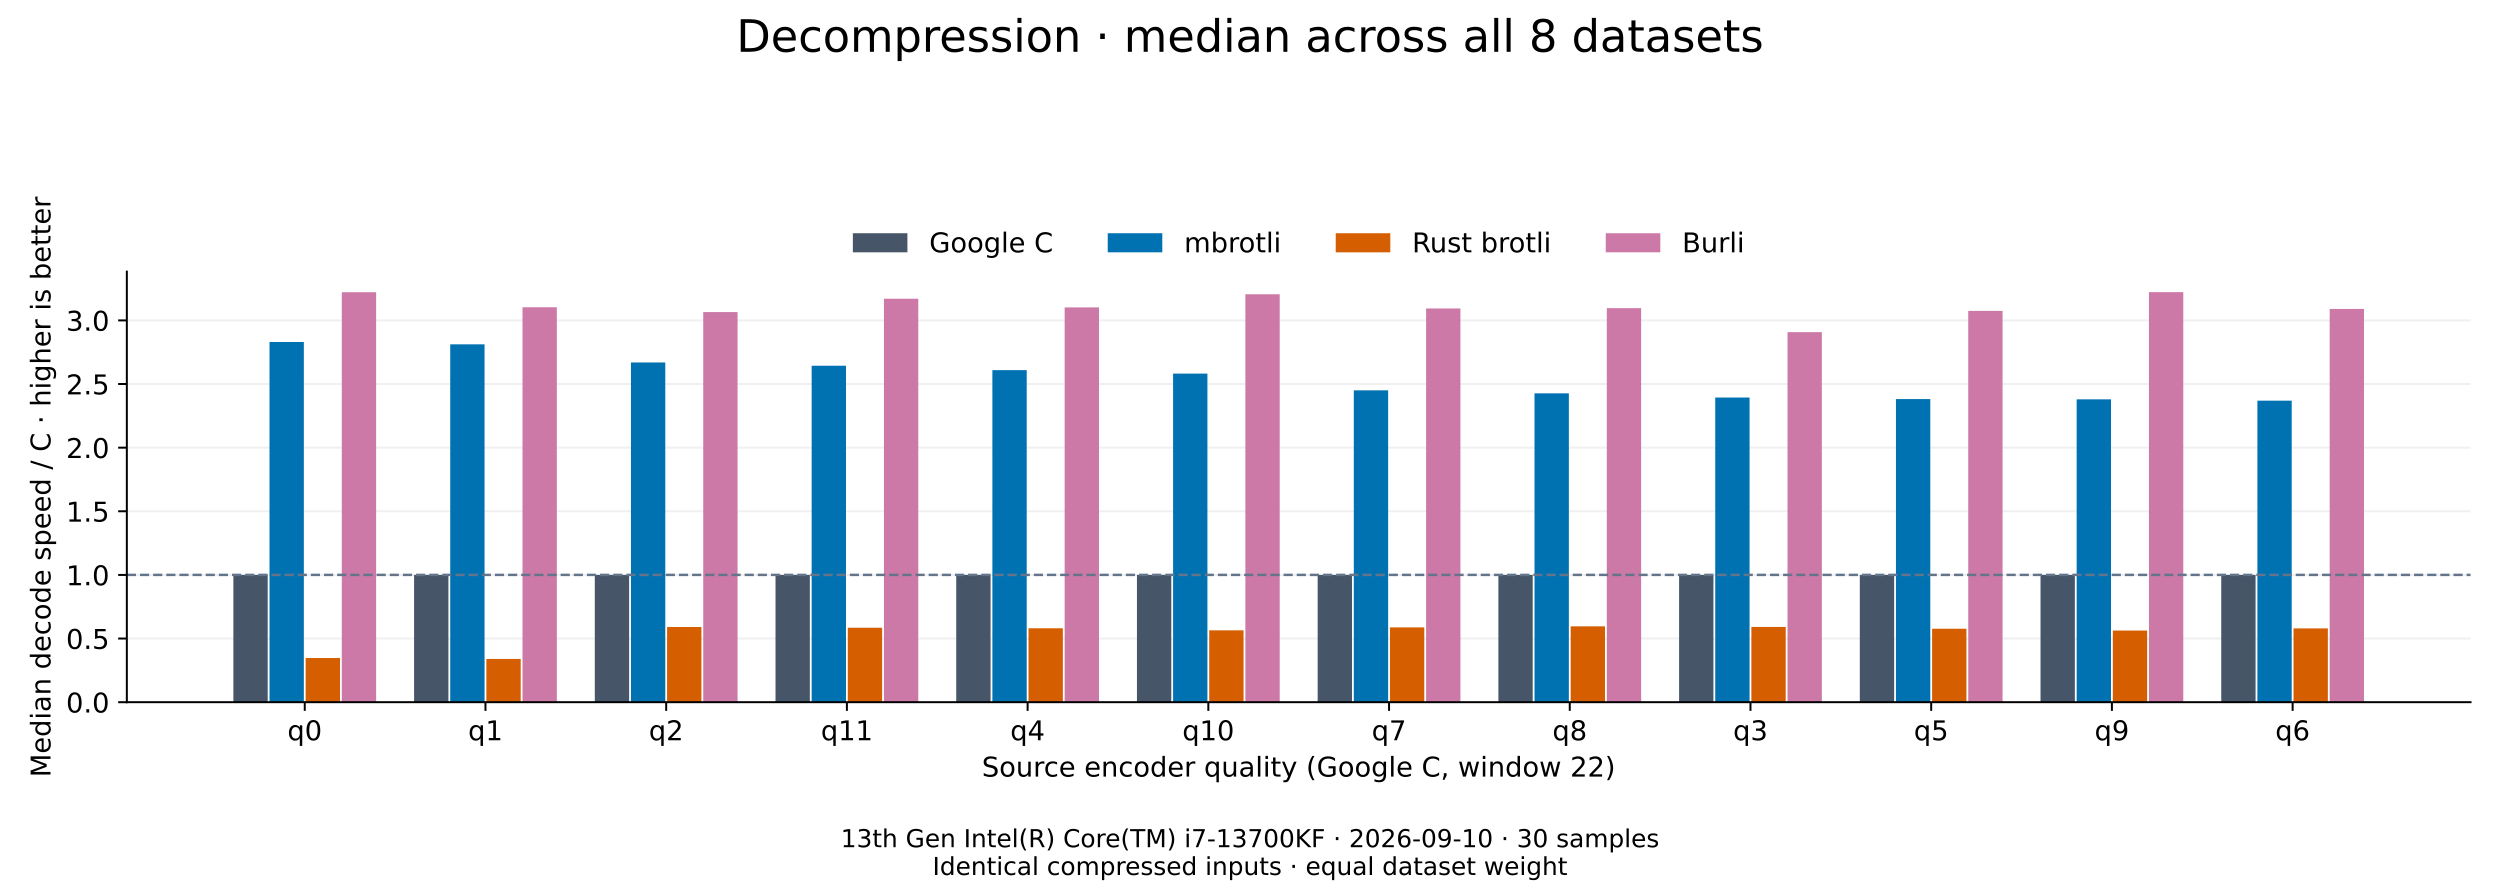
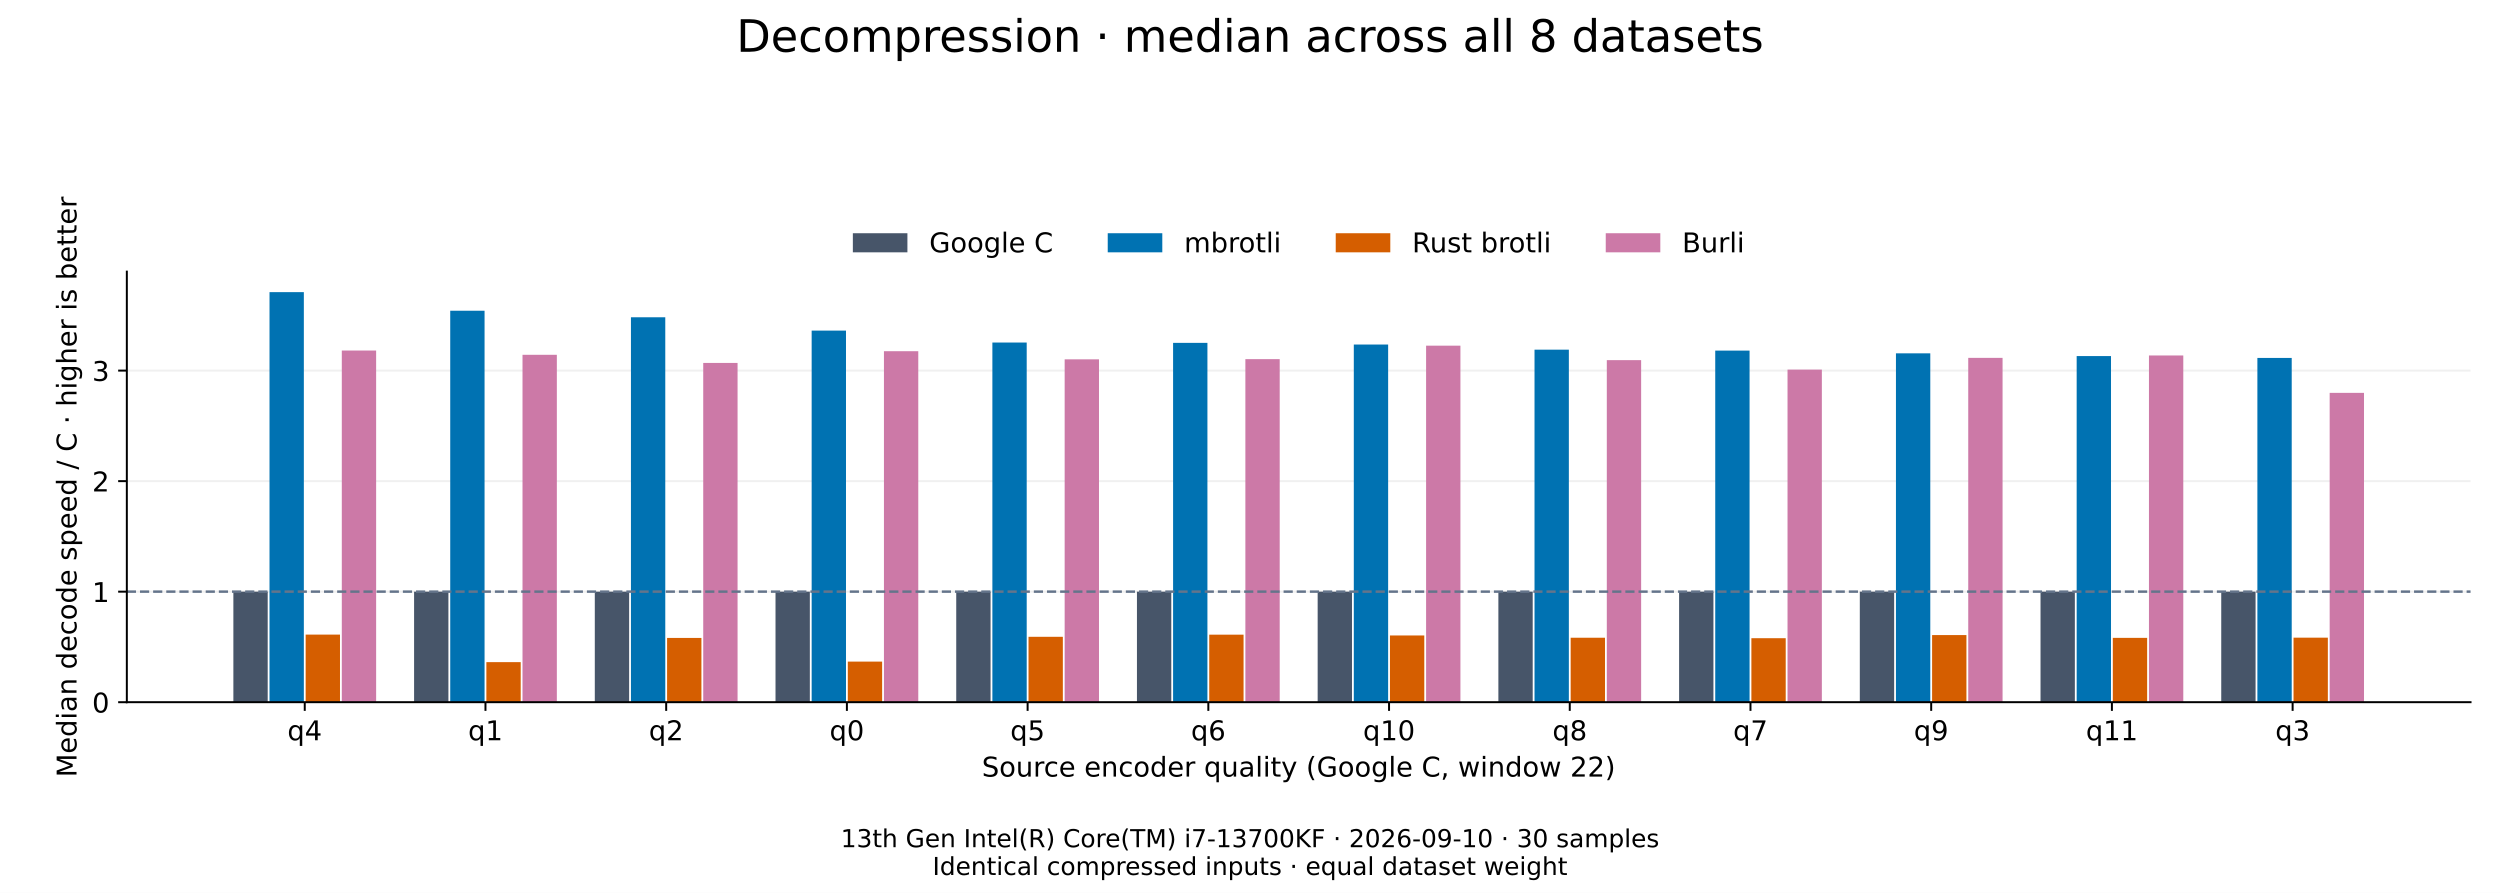
<svg xmlns="http://www.w3.org/2000/svg" xmlns:xlink="http://www.w3.org/1999/xlink" width="1008pt" height="360pt" viewBox="0 0 1008 360" version="1.1">
  <defs>
    <style type="text/css">*{stroke-linejoin: round; stroke-linecap: butt}</style>
  </defs>
  <g id="figure_1">
    <g id="patch_1">
      <path d="M 0 360 L 1008 360 L 1008 0 L 0 0 z " style="fill: #ffffff" />
    </g>
    <g id="axes_1">
      <g id="patch_2">
        <path d="M 51.14 283.12 L 996.12 283.12 L 996.12 109.52 L 51.14 109.52 z " style="fill: #ffffff" />
      </g>
      <g id="matplotlib.axis_1">
        <g id="xtick_1">
          <g id="line2d_1">
            <defs>
              <path id="m1870b49bca" d="M 0 0 L 0 3.5 " style="stroke: #000000; stroke-width: 0.8" />
            </defs>
            <g>
              <use xlink:href="#m1870b49bca" x="122.875" y="283.12" style="stroke: #000000; stroke-width: 0.8" />
            </g>
          </g>
          <g id="text_1">
-             <text style="font-size: 11px; font-family: 'DejaVu Sans', 'Bitstream Vera Sans', 'Computer Modern Sans Serif', 'Lucida Grande', 'Verdana', 'Geneva', 'Lucid', 'Arial', 'Helvetica', 'Avant Garde', sans-serif; text-anchor: middle" x="122.875" y="298.478" transform="rotate(-0 122.8751 298.4783)">q0</text>
+             <text style="font-size: 11px; font-family: 'DejaVu Sans', 'Bitstream Vera Sans', 'Computer Modern Sans Serif', 'Lucida Grande', 'Verdana', 'Geneva', 'Lucid', 'Arial', 'Helvetica', 'Avant Garde', sans-serif; text-anchor: middle" x="122.875" y="298.478" transform="rotate(-0 122.8751 298.4783)">q4</text>
          </g>
        </g>
        <g id="xtick_2">
          <g id="line2d_2">
            <g>
              <use xlink:href="#m1870b49bca" x="195.74" y="283.12" style="stroke: #000000; stroke-width: 0.8" />
            </g>
          </g>
          <g id="text_2">
            <text style="font-size: 11px; font-family: 'DejaVu Sans', 'Bitstream Vera Sans', 'Computer Modern Sans Serif', 'Lucida Grande', 'Verdana', 'Geneva', 'Lucid', 'Arial', 'Helvetica', 'Avant Garde', sans-serif; text-anchor: middle" x="195.74" y="298.478" transform="rotate(-0 195.7396 298.4783)">q1</text>
          </g>
        </g>
        <g id="xtick_3">
          <g id="line2d_3">
            <g>
              <use xlink:href="#m1870b49bca" x="268.604" y="283.12" style="stroke: #000000; stroke-width: 0.8" />
            </g>
          </g>
          <g id="text_3">
            <text style="font-size: 11px; font-family: 'DejaVu Sans', 'Bitstream Vera Sans', 'Computer Modern Sans Serif', 'Lucida Grande', 'Verdana', 'Geneva', 'Lucid', 'Arial', 'Helvetica', 'Avant Garde', sans-serif; text-anchor: middle" x="268.604" y="298.478" transform="rotate(-0 268.6042 298.4783)">q2</text>
          </g>
        </g>
        <g id="xtick_4">
          <g id="line2d_4">
            <g>
              <use xlink:href="#m1870b49bca" x="341.469" y="283.12" style="stroke: #000000; stroke-width: 0.8" />
            </g>
          </g>
          <g id="text_4">
-             <text style="font-size: 11px; font-family: 'DejaVu Sans', 'Bitstream Vera Sans', 'Computer Modern Sans Serif', 'Lucida Grande', 'Verdana', 'Geneva', 'Lucid', 'Arial', 'Helvetica', 'Avant Garde', sans-serif; text-anchor: middle" x="341.469" y="298.478" transform="rotate(-0 341.4687 298.4783)">q11</text>
+             <text style="font-size: 11px; font-family: 'DejaVu Sans', 'Bitstream Vera Sans', 'Computer Modern Sans Serif', 'Lucida Grande', 'Verdana', 'Geneva', 'Lucid', 'Arial', 'Helvetica', 'Avant Garde', sans-serif; text-anchor: middle" x="341.469" y="298.478" transform="rotate(-0 341.4687 298.4783)">q0</text>
          </g>
        </g>
        <g id="xtick_5">
          <g id="line2d_5">
            <g>
              <use xlink:href="#m1870b49bca" x="414.333" y="283.12" style="stroke: #000000; stroke-width: 0.8" />
            </g>
          </g>
          <g id="text_5">
-             <text style="font-size: 11px; font-family: 'DejaVu Sans', 'Bitstream Vera Sans', 'Computer Modern Sans Serif', 'Lucida Grande', 'Verdana', 'Geneva', 'Lucid', 'Arial', 'Helvetica', 'Avant Garde', sans-serif; text-anchor: middle" x="414.333" y="298.478" transform="rotate(-0 414.3332 298.4783)">q4</text>
+             <text style="font-size: 11px; font-family: 'DejaVu Sans', 'Bitstream Vera Sans', 'Computer Modern Sans Serif', 'Lucida Grande', 'Verdana', 'Geneva', 'Lucid', 'Arial', 'Helvetica', 'Avant Garde', sans-serif; text-anchor: middle" x="414.333" y="298.478" transform="rotate(-0 414.3332 298.4783)">q5</text>
          </g>
        </g>
        <g id="xtick_6">
          <g id="line2d_6">
            <g>
              <use xlink:href="#m1870b49bca" x="487.198" y="283.12" style="stroke: #000000; stroke-width: 0.8" />
            </g>
          </g>
          <g id="text_6">
-             <text style="font-size: 11px; font-family: 'DejaVu Sans', 'Bitstream Vera Sans', 'Computer Modern Sans Serif', 'Lucida Grande', 'Verdana', 'Geneva', 'Lucid', 'Arial', 'Helvetica', 'Avant Garde', sans-serif; text-anchor: middle" x="487.198" y="298.478" transform="rotate(-0 487.1977 298.4783)">q10</text>
+             <text style="font-size: 11px; font-family: 'DejaVu Sans', 'Bitstream Vera Sans', 'Computer Modern Sans Serif', 'Lucida Grande', 'Verdana', 'Geneva', 'Lucid', 'Arial', 'Helvetica', 'Avant Garde', sans-serif; text-anchor: middle" x="487.198" y="298.478" transform="rotate(-0 487.1977 298.4783)">q6</text>
          </g>
        </g>
        <g id="xtick_7">
          <g id="line2d_7">
            <g>
              <use xlink:href="#m1870b49bca" x="560.062" y="283.12" style="stroke: #000000; stroke-width: 0.8" />
            </g>
          </g>
          <g id="text_7">
-             <text style="font-size: 11px; font-family: 'DejaVu Sans', 'Bitstream Vera Sans', 'Computer Modern Sans Serif', 'Lucida Grande', 'Verdana', 'Geneva', 'Lucid', 'Arial', 'Helvetica', 'Avant Garde', sans-serif; text-anchor: middle" x="560.062" y="298.478" transform="rotate(-0 560.0623 298.4783)">q7</text>
+             <text style="font-size: 11px; font-family: 'DejaVu Sans', 'Bitstream Vera Sans', 'Computer Modern Sans Serif', 'Lucida Grande', 'Verdana', 'Geneva', 'Lucid', 'Arial', 'Helvetica', 'Avant Garde', sans-serif; text-anchor: middle" x="560.062" y="298.478" transform="rotate(-0 560.0623 298.4783)">q10</text>
          </g>
        </g>
        <g id="xtick_8">
          <g id="line2d_8">
            <g>
              <use xlink:href="#m1870b49bca" x="632.927" y="283.12" style="stroke: #000000; stroke-width: 0.8" />
            </g>
          </g>
          <g id="text_8">
            <text style="font-size: 11px; font-family: 'DejaVu Sans', 'Bitstream Vera Sans', 'Computer Modern Sans Serif', 'Lucida Grande', 'Verdana', 'Geneva', 'Lucid', 'Arial', 'Helvetica', 'Avant Garde', sans-serif; text-anchor: middle" x="632.927" y="298.478" transform="rotate(-0 632.9268 298.4783)">q8</text>
          </g>
        </g>
        <g id="xtick_9">
          <g id="line2d_9">
            <g>
              <use xlink:href="#m1870b49bca" x="705.791" y="283.12" style="stroke: #000000; stroke-width: 0.8" />
            </g>
          </g>
          <g id="text_9">
-             <text style="font-size: 11px; font-family: 'DejaVu Sans', 'Bitstream Vera Sans', 'Computer Modern Sans Serif', 'Lucida Grande', 'Verdana', 'Geneva', 'Lucid', 'Arial', 'Helvetica', 'Avant Garde', sans-serif; text-anchor: middle" x="705.791" y="298.478" transform="rotate(-0 705.7913 298.4783)">q3</text>
+             <text style="font-size: 11px; font-family: 'DejaVu Sans', 'Bitstream Vera Sans', 'Computer Modern Sans Serif', 'Lucida Grande', 'Verdana', 'Geneva', 'Lucid', 'Arial', 'Helvetica', 'Avant Garde', sans-serif; text-anchor: middle" x="705.791" y="298.478" transform="rotate(-0 705.7913 298.4783)">q7</text>
          </g>
        </g>
        <g id="xtick_10">
          <g id="line2d_10">
            <g>
              <use xlink:href="#m1870b49bca" x="778.656" y="283.12" style="stroke: #000000; stroke-width: 0.8" />
            </g>
          </g>
          <g id="text_10">
-             <text style="font-size: 11px; font-family: 'DejaVu Sans', 'Bitstream Vera Sans', 'Computer Modern Sans Serif', 'Lucida Grande', 'Verdana', 'Geneva', 'Lucid', 'Arial', 'Helvetica', 'Avant Garde', sans-serif; text-anchor: middle" x="778.656" y="298.478" transform="rotate(-0 778.6558 298.4783)">q5</text>
+             <text style="font-size: 11px; font-family: 'DejaVu Sans', 'Bitstream Vera Sans', 'Computer Modern Sans Serif', 'Lucida Grande', 'Verdana', 'Geneva', 'Lucid', 'Arial', 'Helvetica', 'Avant Garde', sans-serif; text-anchor: middle" x="778.656" y="298.478" transform="rotate(-0 778.6558 298.4783)">q9</text>
          </g>
        </g>
        <g id="xtick_11">
          <g id="line2d_11">
            <g>
              <use xlink:href="#m1870b49bca" x="851.52" y="283.12" style="stroke: #000000; stroke-width: 0.8" />
            </g>
          </g>
          <g id="text_11">
-             <text style="font-size: 11px; font-family: 'DejaVu Sans', 'Bitstream Vera Sans', 'Computer Modern Sans Serif', 'Lucida Grande', 'Verdana', 'Geneva', 'Lucid', 'Arial', 'Helvetica', 'Avant Garde', sans-serif; text-anchor: middle" x="851.52" y="298.478" transform="rotate(-0 851.5204 298.4783)">q9</text>
+             <text style="font-size: 11px; font-family: 'DejaVu Sans', 'Bitstream Vera Sans', 'Computer Modern Sans Serif', 'Lucida Grande', 'Verdana', 'Geneva', 'Lucid', 'Arial', 'Helvetica', 'Avant Garde', sans-serif; text-anchor: middle" x="851.52" y="298.478" transform="rotate(-0 851.5204 298.4783)">q11</text>
          </g>
        </g>
        <g id="xtick_12">
          <g id="line2d_12">
            <g>
              <use xlink:href="#m1870b49bca" x="924.385" y="283.12" style="stroke: #000000; stroke-width: 0.8" />
            </g>
          </g>
          <g id="text_12">
-             <text style="font-size: 11px; font-family: 'DejaVu Sans', 'Bitstream Vera Sans', 'Computer Modern Sans Serif', 'Lucida Grande', 'Verdana', 'Geneva', 'Lucid', 'Arial', 'Helvetica', 'Avant Garde', sans-serif; text-anchor: middle" x="924.385" y="298.478" transform="rotate(-0 924.3849 298.4783)">q6</text>
+             <text style="font-size: 11px; font-family: 'DejaVu Sans', 'Bitstream Vera Sans', 'Computer Modern Sans Serif', 'Lucida Grande', 'Verdana', 'Geneva', 'Lucid', 'Arial', 'Helvetica', 'Avant Garde', sans-serif; text-anchor: middle" x="924.385" y="298.478" transform="rotate(-0 924.3849 298.4783)">q3</text>
          </g>
        </g>
        <g id="text_13">
          <text style="font-size: 11px; font-family: 'DejaVu Sans', 'Bitstream Vera Sans', 'Computer Modern Sans Serif', 'Lucida Grande', 'Verdana', 'Geneva', 'Lucid', 'Arial', 'Helvetica', 'Avant Garde', sans-serif; text-anchor: middle" x="523.63" y="313.124" transform="rotate(-0 523.63 313.1242)">Source encoder quality (Google C, window 22)</text>
        </g>
      </g>
      <g id="matplotlib.axis_2">
        <g id="ytick_1">
          <g id="line2d_13">
            <path d="M 51.14 283.12 L 996.12 283.12 " clip-path="url(#pd22ec2da09)" style="fill: none; stroke: #b0b0b0; stroke-opacity: 0.18; stroke-width: 0.8; stroke-linecap: square" />
          </g>
          <g id="line2d_14">
            <defs>
              <path id="m56be27ae18" d="M 0 0 L -3.5 0 " style="stroke: #000000; stroke-width: 0.8" />
            </defs>
            <g>
              <use xlink:href="#m56be27ae18" x="51.14" y="283.12" style="stroke: #000000; stroke-width: 0.8" />
            </g>
          </g>
          <g id="text_14">
-             <text style="font-size: 11px; font-family: 'DejaVu Sans', 'Bitstream Vera Sans', 'Computer Modern Sans Serif', 'Lucida Grande', 'Verdana', 'Geneva', 'Lucid', 'Arial', 'Helvetica', 'Avant Garde', sans-serif; text-anchor: end" x="44.14" y="287.299" transform="rotate(-0 44.14 287.2991)">0.0</text>
+             <text style="font-size: 11px; font-family: 'DejaVu Sans', 'Bitstream Vera Sans', 'Computer Modern Sans Serif', 'Lucida Grande', 'Verdana', 'Geneva', 'Lucid', 'Arial', 'Helvetica', 'Avant Garde', sans-serif; text-anchor: end" x="44.14" y="287.299" transform="rotate(-0 44.14 287.2991)">0</text>
          </g>
        </g>
        <g id="ytick_2">
          <g id="line2d_15">
-             <path d="M 51.14 257.463 L 996.12 257.463 " clip-path="url(#pd22ec2da09)" style="fill: none; stroke: #b0b0b0; stroke-opacity: 0.18; stroke-width: 0.8; stroke-linecap: square" />
+             <path d="M 51.14 238.554 L 996.12 238.554 " clip-path="url(#pd22ec2da09)" style="fill: none; stroke: #b0b0b0; stroke-opacity: 0.18; stroke-width: 0.8; stroke-linecap: square" />
          </g>
          <g id="line2d_16">
            <g>
-               <use xlink:href="#m56be27ae18" x="51.14" y="257.463" style="stroke: #000000; stroke-width: 0.8" />
+               <use xlink:href="#m56be27ae18" x="51.14" y="238.554" style="stroke: #000000; stroke-width: 0.8" />
            </g>
          </g>
          <g id="text_15">
-             <text style="font-size: 11px; font-family: 'DejaVu Sans', 'Bitstream Vera Sans', 'Computer Modern Sans Serif', 'Lucida Grande', 'Verdana', 'Geneva', 'Lucid', 'Arial', 'Helvetica', 'Avant Garde', sans-serif; text-anchor: end" x="44.14" y="261.642" transform="rotate(-0 44.14 261.6417)">0.5</text>
+             <text style="font-size: 11px; font-family: 'DejaVu Sans', 'Bitstream Vera Sans', 'Computer Modern Sans Serif', 'Lucida Grande', 'Verdana', 'Geneva', 'Lucid', 'Arial', 'Helvetica', 'Avant Garde', sans-serif; text-anchor: end" x="44.14" y="242.733" transform="rotate(-0 44.14 242.7327)">1</text>
          </g>
        </g>
        <g id="ytick_3">
          <g id="line2d_17">
-             <path d="M 51.14 231.805 L 996.12 231.805 " clip-path="url(#pd22ec2da09)" style="fill: none; stroke: #b0b0b0; stroke-opacity: 0.18; stroke-width: 0.8; stroke-linecap: square" />
+             <path d="M 51.14 193.987 L 996.12 193.987 " clip-path="url(#pd22ec2da09)" style="fill: none; stroke: #b0b0b0; stroke-opacity: 0.18; stroke-width: 0.8; stroke-linecap: square" />
          </g>
          <g id="line2d_18">
            <g>
-               <use xlink:href="#m56be27ae18" x="51.14" y="231.805" style="stroke: #000000; stroke-width: 0.8" />
+               <use xlink:href="#m56be27ae18" x="51.14" y="193.987" style="stroke: #000000; stroke-width: 0.8" />
            </g>
          </g>
          <g id="text_16">
-             <text style="font-size: 11px; font-family: 'DejaVu Sans', 'Bitstream Vera Sans', 'Computer Modern Sans Serif', 'Lucida Grande', 'Verdana', 'Geneva', 'Lucid', 'Arial', 'Helvetica', 'Avant Garde', sans-serif; text-anchor: end" x="44.14" y="235.984" transform="rotate(-0 44.14 235.9843)">1.0</text>
+             <text style="font-size: 11px; font-family: 'DejaVu Sans', 'Bitstream Vera Sans', 'Computer Modern Sans Serif', 'Lucida Grande', 'Verdana', 'Geneva', 'Lucid', 'Arial', 'Helvetica', 'Avant Garde', sans-serif; text-anchor: end" x="44.14" y="198.166" transform="rotate(-0 44.14 198.1663)">2</text>
          </g>
        </g>
        <g id="ytick_4">
          <g id="line2d_19">
-             <path d="M 51.14 206.148 L 996.12 206.148 " clip-path="url(#pd22ec2da09)" style="fill: none; stroke: #b0b0b0; stroke-opacity: 0.18; stroke-width: 0.8; stroke-linecap: square" />
+             <path d="M 51.14 149.421 L 996.12 149.421 " clip-path="url(#pd22ec2da09)" style="fill: none; stroke: #b0b0b0; stroke-opacity: 0.18; stroke-width: 0.8; stroke-linecap: square" />
          </g>
          <g id="line2d_20">
            <g>
-               <use xlink:href="#m56be27ae18" x="51.14" y="206.148" style="stroke: #000000; stroke-width: 0.8" />
+               <use xlink:href="#m56be27ae18" x="51.14" y="149.421" style="stroke: #000000; stroke-width: 0.8" />
            </g>
          </g>
          <g id="text_17">
-             <text style="font-size: 11px; font-family: 'DejaVu Sans', 'Bitstream Vera Sans', 'Computer Modern Sans Serif', 'Lucida Grande', 'Verdana', 'Geneva', 'Lucid', 'Arial', 'Helvetica', 'Avant Garde', sans-serif; text-anchor: end" x="44.14" y="210.327" transform="rotate(-0 44.14 210.3269)">1.5</text>
-           </g>
-         </g>
-         <g id="ytick_5">
-           <g id="line2d_21">
-             <path d="M 51.14 180.49 L 996.12 180.49 " clip-path="url(#pd22ec2da09)" style="fill: none; stroke: #b0b0b0; stroke-opacity: 0.18; stroke-width: 0.8; stroke-linecap: square" />
-           </g>
-           <g id="line2d_22">
-             <g>
-               <use xlink:href="#m56be27ae18" x="51.14" y="180.49" style="stroke: #000000; stroke-width: 0.8" />
-             </g>
-           </g>
-           <g id="text_18">
-             <text style="font-size: 11px; font-family: 'DejaVu Sans', 'Bitstream Vera Sans', 'Computer Modern Sans Serif', 'Lucida Grande', 'Verdana', 'Geneva', 'Lucid', 'Arial', 'Helvetica', 'Avant Garde', sans-serif; text-anchor: end" x="44.14" y="184.67" transform="rotate(-0 44.14 184.6695)">2.0</text>
-           </g>
-         </g>
-         <g id="ytick_6">
-           <g id="line2d_23">
-             <path d="M 51.14 154.833 L 996.12 154.833 " clip-path="url(#pd22ec2da09)" style="fill: none; stroke: #b0b0b0; stroke-opacity: 0.18; stroke-width: 0.8; stroke-linecap: square" />
-           </g>
-           <g id="line2d_24">
-             <g>
-               <use xlink:href="#m56be27ae18" x="51.14" y="154.833" style="stroke: #000000; stroke-width: 0.8" />
-             </g>
-           </g>
-           <g id="text_19">
-             <text style="font-size: 11px; font-family: 'DejaVu Sans', 'Bitstream Vera Sans', 'Computer Modern Sans Serif', 'Lucida Grande', 'Verdana', 'Geneva', 'Lucid', 'Arial', 'Helvetica', 'Avant Garde', sans-serif; text-anchor: end" x="44.14" y="159.012" transform="rotate(-0 44.14 159.0121)">2.5</text>
-           </g>
-         </g>
-         <g id="ytick_7">
-           <g id="line2d_25">
-             <path d="M 51.14 129.176 L 996.12 129.176 " clip-path="url(#pd22ec2da09)" style="fill: none; stroke: #b0b0b0; stroke-opacity: 0.18; stroke-width: 0.8; stroke-linecap: square" />
-           </g>
-           <g id="line2d_26">
-             <g>
-               <use xlink:href="#m56be27ae18" x="51.14" y="129.176" style="stroke: #000000; stroke-width: 0.8" />
-             </g>
-           </g>
-           <g id="text_20">
-             <text style="font-size: 11px; font-family: 'DejaVu Sans', 'Bitstream Vera Sans', 'Computer Modern Sans Serif', 'Lucida Grande', 'Verdana', 'Geneva', 'Lucid', 'Arial', 'Helvetica', 'Avant Garde', sans-serif; text-anchor: end" x="44.14" y="133.355" transform="rotate(-0 44.14 133.3547)">3.0</text>
-           </g>
-         </g>
-         <g id="text_21">
-           <text style="font-size: 11px; font-family: 'DejaVu Sans', 'Bitstream Vera Sans', 'Computer Modern Sans Serif', 'Lucida Grande', 'Verdana', 'Geneva', 'Lucid', 'Arial', 'Helvetica', 'Avant Garde', sans-serif; text-anchor: middle" x="20.359" y="196.32" transform="rotate(-90 20.35891 196.32)">Median decode speed / C · higher is better</text>
+             <text style="font-size: 11px; font-family: 'DejaVu Sans', 'Bitstream Vera Sans', 'Computer Modern Sans Serif', 'Lucida Grande', 'Verdana', 'Geneva', 'Lucid', 'Arial', 'Helvetica', 'Avant Garde', sans-serif; text-anchor: end" x="44.14" y="153.6" transform="rotate(-0 44.14 153.5999)">3</text>
+           </g>
+         </g>
+         <g id="text_18">
+           <text style="font-size: 11px; font-family: 'DejaVu Sans', 'Bitstream Vera Sans', 'Computer Modern Sans Serif', 'Lucida Grande', 'Verdana', 'Geneva', 'Lucid', 'Arial', 'Helvetica', 'Avant Garde', sans-serif; text-anchor: middle" x="30.854" y="196.32" transform="rotate(-90 30.85359 196.32)">Median decode speed / C · higher is better</text>
        </g>
      </g>
      <g id="patch_3">
-         <path d="M 94.094 283.12 L 107.938 283.12 L 107.938 231.805 L 94.094 231.805 z " clip-path="url(#pd22ec2da09)" style="fill: #475569" />
+         <path d="M 94.094 283.12 L 107.938 283.12 L 107.938 238.554 L 94.094 238.554 z " clip-path="url(#pd22ec2da09)" style="fill: #475569" />
      </g>
      <g id="patch_4">
-         <path d="M 166.958 283.12 L 180.802 283.12 L 180.802 231.805 L 166.958 231.805 z " clip-path="url(#pd22ec2da09)" style="fill: #475569" />
+         <path d="M 166.958 283.12 L 180.802 283.12 L 180.802 238.554 L 166.958 238.554 z " clip-path="url(#pd22ec2da09)" style="fill: #475569" />
      </g>
      <g id="patch_5">
-         <path d="M 239.823 283.12 L 253.667 283.12 L 253.667 231.805 L 239.823 231.805 z " clip-path="url(#pd22ec2da09)" style="fill: #475569" />
+         <path d="M 239.823 283.12 L 253.667 283.12 L 253.667 238.554 L 239.823 238.554 z " clip-path="url(#pd22ec2da09)" style="fill: #475569" />
      </g>
      <g id="patch_6">
-         <path d="M 312.687 283.12 L 326.531 283.12 L 326.531 231.805 L 312.687 231.805 z " clip-path="url(#pd22ec2da09)" style="fill: #475569" />
+         <path d="M 312.687 283.12 L 326.531 283.12 L 326.531 238.554 L 312.687 238.554 z " clip-path="url(#pd22ec2da09)" style="fill: #475569" />
      </g>
      <g id="patch_7">
-         <path d="M 385.552 283.12 L 399.396 283.12 L 399.396 231.805 L 385.552 231.805 z " clip-path="url(#pd22ec2da09)" style="fill: #475569" />
+         <path d="M 385.552 283.12 L 399.396 283.12 L 399.396 238.554 L 385.552 238.554 z " clip-path="url(#pd22ec2da09)" style="fill: #475569" />
      </g>
      <g id="patch_8">
-         <path d="M 458.416 283.12 L 472.261 283.12 L 472.261 231.805 L 458.416 231.805 z " clip-path="url(#pd22ec2da09)" style="fill: #475569" />
+         <path d="M 458.416 283.12 L 472.261 283.12 L 472.261 238.554 L 458.416 238.554 z " clip-path="url(#pd22ec2da09)" style="fill: #475569" />
      </g>
      <g id="patch_9">
-         <path d="M 531.281 283.12 L 545.125 283.12 L 545.125 231.805 L 531.281 231.805 z " clip-path="url(#pd22ec2da09)" style="fill: #475569" />
+         <path d="M 531.281 283.12 L 545.125 283.12 L 545.125 238.554 L 531.281 238.554 z " clip-path="url(#pd22ec2da09)" style="fill: #475569" />
      </g>
      <g id="patch_10">
-         <path d="M 604.145 283.12 L 617.99 283.12 L 617.99 231.805 L 604.145 231.805 z " clip-path="url(#pd22ec2da09)" style="fill: #475569" />
+         <path d="M 604.145 283.12 L 617.99 283.12 L 617.99 238.554 L 604.145 238.554 z " clip-path="url(#pd22ec2da09)" style="fill: #475569" />
      </g>
      <g id="patch_11">
-         <path d="M 677.01 283.12 L 690.854 283.12 L 690.854 231.805 L 677.01 231.805 z " clip-path="url(#pd22ec2da09)" style="fill: #475569" />
+         <path d="M 677.01 283.12 L 690.854 283.12 L 690.854 238.554 L 677.01 238.554 z " clip-path="url(#pd22ec2da09)" style="fill: #475569" />
      </g>
      <g id="patch_12">
-         <path d="M 749.874 283.12 L 763.719 283.12 L 763.719 231.805 L 749.874 231.805 z " clip-path="url(#pd22ec2da09)" style="fill: #475569" />
+         <path d="M 749.874 283.12 L 763.719 283.12 L 763.719 238.554 L 749.874 238.554 z " clip-path="url(#pd22ec2da09)" style="fill: #475569" />
      </g>
      <g id="patch_13">
-         <path d="M 822.739 283.12 L 836.583 283.12 L 836.583 231.805 L 822.739 231.805 z " clip-path="url(#pd22ec2da09)" style="fill: #475569" />
+         <path d="M 822.739 283.12 L 836.583 283.12 L 836.583 238.554 L 822.739 238.554 z " clip-path="url(#pd22ec2da09)" style="fill: #475569" />
      </g>
      <g id="patch_14">
-         <path d="M 895.603 283.12 L 909.448 283.12 L 909.448 231.805 L 895.603 231.805 z " clip-path="url(#pd22ec2da09)" style="fill: #475569" />
+         <path d="M 895.603 283.12 L 909.448 283.12 L 909.448 238.554 L 895.603 238.554 z " clip-path="url(#pd22ec2da09)" style="fill: #475569" />
      </g>
      <g id="patch_15">
-         <path d="M 108.667 283.12 L 122.511 283.12 L 122.511 137.903 L 108.667 137.903 z " clip-path="url(#pd22ec2da09)" style="fill: #0072b2" />
+         <path d="M 108.667 283.12 L 122.511 283.12 L 122.511 117.787 L 108.667 117.787 z " clip-path="url(#pd22ec2da09)" style="fill: #0072b2" />
      </g>
      <g id="patch_16">
-         <path d="M 181.531 283.12 L 195.375 283.12 L 195.375 138.833 L 181.531 138.833 z " clip-path="url(#pd22ec2da09)" style="fill: #0072b2" />
+         <path d="M 181.531 283.12 L 195.375 283.12 L 195.375 125.287 L 181.531 125.287 z " clip-path="url(#pd22ec2da09)" style="fill: #0072b2" />
      </g>
      <g id="patch_17">
-         <path d="M 254.396 283.12 L 268.24 283.12 L 268.24 146.155 L 254.396 146.155 z " clip-path="url(#pd22ec2da09)" style="fill: #0072b2" />
+         <path d="M 254.396 283.12 L 268.24 283.12 L 268.24 127.911 L 254.396 127.911 z " clip-path="url(#pd22ec2da09)" style="fill: #0072b2" />
      </g>
      <g id="patch_18">
-         <path d="M 327.26 283.12 L 341.104 283.12 L 341.104 147.467 L 327.26 147.467 z " clip-path="url(#pd22ec2da09)" style="fill: #0072b2" />
+         <path d="M 327.26 283.12 L 341.104 283.12 L 341.104 133.297 L 327.26 133.297 z " clip-path="url(#pd22ec2da09)" style="fill: #0072b2" />
      </g>
      <g id="patch_19">
-         <path d="M 400.125 283.12 L 413.969 283.12 L 413.969 149.241 L 400.125 149.241 z " clip-path="url(#pd22ec2da09)" style="fill: #0072b2" />
+         <path d="M 400.125 283.12 L 413.969 283.12 L 413.969 138.102 L 400.125 138.102 z " clip-path="url(#pd22ec2da09)" style="fill: #0072b2" />
      </g>
      <g id="patch_20">
-         <path d="M 472.989 283.12 L 486.833 283.12 L 486.833 150.63 L 472.989 150.63 z " clip-path="url(#pd22ec2da09)" style="fill: #0072b2" />
+         <path d="M 472.989 283.12 L 486.833 283.12 L 486.833 138.245 L 472.989 138.245 z " clip-path="url(#pd22ec2da09)" style="fill: #0072b2" />
      </g>
      <g id="patch_21">
-         <path d="M 545.854 283.12 L 559.698 283.12 L 559.698 157.394 L 545.854 157.394 z " clip-path="url(#pd22ec2da09)" style="fill: #0072b2" />
+         <path d="M 545.854 283.12 L 559.698 283.12 L 559.698 138.919 L 545.854 138.919 z " clip-path="url(#pd22ec2da09)" style="fill: #0072b2" />
      </g>
      <g id="patch_22">
-         <path d="M 618.718 283.12 L 632.562 283.12 L 632.562 158.588 L 618.718 158.588 z " clip-path="url(#pd22ec2da09)" style="fill: #0072b2" />
+         <path d="M 618.718 283.12 L 632.562 283.12 L 632.562 140.999 L 618.718 140.999 z " clip-path="url(#pd22ec2da09)" style="fill: #0072b2" />
      </g>
      <g id="patch_23">
-         <path d="M 691.583 283.12 L 705.427 283.12 L 705.427 160.277 L 691.583 160.277 z " clip-path="url(#pd22ec2da09)" style="fill: #0072b2" />
+         <path d="M 691.583 283.12 L 705.427 283.12 L 705.427 141.366 L 691.583 141.366 z " clip-path="url(#pd22ec2da09)" style="fill: #0072b2" />
      </g>
      <g id="patch_24">
-         <path d="M 764.447 283.12 L 778.292 283.12 L 778.292 160.905 L 764.447 160.905 z " clip-path="url(#pd22ec2da09)" style="fill: #0072b2" />
+         <path d="M 764.447 283.12 L 778.292 283.12 L 778.292 142.475 L 764.447 142.475 z " clip-path="url(#pd22ec2da09)" style="fill: #0072b2" />
      </g>
      <g id="patch_25">
-         <path d="M 837.312 283.12 L 851.156 283.12 L 851.156 161.001 L 837.312 161.001 z " clip-path="url(#pd22ec2da09)" style="fill: #0072b2" />
+         <path d="M 837.312 283.12 L 851.156 283.12 L 851.156 143.578 L 837.312 143.578 z " clip-path="url(#pd22ec2da09)" style="fill: #0072b2" />
      </g>
      <g id="patch_26">
-         <path d="M 910.176 283.12 L 924.021 283.12 L 924.021 161.547 L 910.176 161.547 z " clip-path="url(#pd22ec2da09)" style="fill: #0072b2" />
+         <path d="M 910.176 283.12 L 924.021 283.12 L 924.021 144.313 L 910.176 144.313 z " clip-path="url(#pd22ec2da09)" style="fill: #0072b2" />
      </g>
      <g id="patch_27">
-         <path d="M 123.239 283.12 L 137.084 283.12 L 137.084 265.295 L 123.239 265.295 z " clip-path="url(#pd22ec2da09)" style="fill: #d55e00" />
+         <path d="M 123.239 283.12 L 137.084 283.12 L 137.084 255.881 L 123.239 255.881 z " clip-path="url(#pd22ec2da09)" style="fill: #d55e00" />
      </g>
      <g id="patch_28">
-         <path d="M 196.104 283.12 L 209.948 283.12 L 209.948 265.689 L 196.104 265.689 z " clip-path="url(#pd22ec2da09)" style="fill: #d55e00" />
+         <path d="M 196.104 283.12 L 209.948 283.12 L 209.948 266.962 L 196.104 266.962 z " clip-path="url(#pd22ec2da09)" style="fill: #d55e00" />
      </g>
      <g id="patch_29">
-         <path d="M 268.968 283.12 L 282.813 283.12 L 282.813 252.805 L 268.968 252.805 z " clip-path="url(#pd22ec2da09)" style="fill: #d55e00" />
+         <path d="M 268.968 283.12 L 282.813 283.12 L 282.813 257.213 L 268.968 257.213 z " clip-path="url(#pd22ec2da09)" style="fill: #d55e00" />
      </g>
      <g id="patch_30">
-         <path d="M 341.833 283.12 L 355.677 283.12 L 355.677 253.111 L 341.833 253.111 z " clip-path="url(#pd22ec2da09)" style="fill: #d55e00" />
+         <path d="M 341.833 283.12 L 355.677 283.12 L 355.677 266.768 L 341.833 266.768 z " clip-path="url(#pd22ec2da09)" style="fill: #d55e00" />
      </g>
      <g id="patch_31">
-         <path d="M 414.698 283.12 L 428.542 283.12 L 428.542 253.318 L 414.698 253.318 z " clip-path="url(#pd22ec2da09)" style="fill: #d55e00" />
+         <path d="M 414.698 283.12 L 428.542 283.12 L 428.542 256.766 L 414.698 256.766 z " clip-path="url(#pd22ec2da09)" style="fill: #d55e00" />
      </g>
      <g id="patch_32">
-         <path d="M 487.562 283.12 L 501.406 283.12 L 501.406 254.161 L 487.562 254.161 z " clip-path="url(#pd22ec2da09)" style="fill: #d55e00" />
+         <path d="M 487.562 283.12 L 501.406 283.12 L 501.406 255.911 L 487.562 255.911 z " clip-path="url(#pd22ec2da09)" style="fill: #d55e00" />
      </g>
      <g id="patch_33">
-         <path d="M 560.427 283.12 L 574.271 283.12 L 574.271 252.963 L 560.427 252.963 z " clip-path="url(#pd22ec2da09)" style="fill: #d55e00" />
+         <path d="M 560.427 283.12 L 574.271 283.12 L 574.271 256.215 L 560.427 256.215 z " clip-path="url(#pd22ec2da09)" style="fill: #d55e00" />
      </g>
      <g id="patch_34">
-         <path d="M 633.291 283.12 L 647.135 283.12 L 647.135 252.545 L 633.291 252.545 z " clip-path="url(#pd22ec2da09)" style="fill: #d55e00" />
+         <path d="M 633.291 283.12 L 647.135 283.12 L 647.135 257.137 L 633.291 257.137 z " clip-path="url(#pd22ec2da09)" style="fill: #d55e00" />
      </g>
      <g id="patch_35">
-         <path d="M 706.156 283.12 L 720 283.12 L 720 252.777 L 706.156 252.777 z " clip-path="url(#pd22ec2da09)" style="fill: #d55e00" />
+         <path d="M 706.156 283.12 L 720 283.12 L 720 257.33 L 706.156 257.33 z " clip-path="url(#pd22ec2da09)" style="fill: #d55e00" />
      </g>
      <g id="patch_36">
-         <path d="M 779.02 283.12 L 792.864 283.12 L 792.864 253.51 L 779.02 253.51 z " clip-path="url(#pd22ec2da09)" style="fill: #d55e00" />
+         <path d="M 779.02 283.12 L 792.864 283.12 L 792.864 256.063 L 779.02 256.063 z " clip-path="url(#pd22ec2da09)" style="fill: #d55e00" />
      </g>
      <g id="patch_37">
-         <path d="M 851.885 283.12 L 865.729 283.12 L 865.729 254.221 L 851.885 254.221 z " clip-path="url(#pd22ec2da09)" style="fill: #d55e00" />
+         <path d="M 851.885 283.12 L 865.729 283.12 L 865.729 257.201 L 851.885 257.201 z " clip-path="url(#pd22ec2da09)" style="fill: #d55e00" />
      </g>
      <g id="patch_38">
-         <path d="M 924.749 283.12 L 938.593 283.12 L 938.593 253.369 L 924.749 253.369 z " clip-path="url(#pd22ec2da09)" style="fill: #d55e00" />
+         <path d="M 924.749 283.12 L 938.593 283.12 L 938.593 257.114 L 924.749 257.114 z " clip-path="url(#pd22ec2da09)" style="fill: #d55e00" />
      </g>
      <g id="patch_39">
-         <path d="M 137.812 283.12 L 151.657 283.12 L 151.657 117.807 L 137.812 117.807 z " clip-path="url(#pd22ec2da09)" style="fill: #cc79a7" />
+         <path d="M 137.812 283.12 L 151.657 283.12 L 151.657 141.346 L 137.812 141.346 z " clip-path="url(#pd22ec2da09)" style="fill: #cc79a7" />
      </g>
      <g id="patch_40">
-         <path d="M 210.677 283.12 L 224.521 283.12 L 224.521 123.902 L 210.677 123.902 z " clip-path="url(#pd22ec2da09)" style="fill: #cc79a7" />
+         <path d="M 210.677 283.12 L 224.521 283.12 L 224.521 143.069 L 210.677 143.069 z " clip-path="url(#pd22ec2da09)" style="fill: #cc79a7" />
      </g>
      <g id="patch_41">
-         <path d="M 283.541 283.12 L 297.386 283.12 L 297.386 125.814 L 283.541 125.814 z " clip-path="url(#pd22ec2da09)" style="fill: #cc79a7" />
+         <path d="M 283.541 283.12 L 297.386 283.12 L 297.386 146.338 L 283.541 146.338 z " clip-path="url(#pd22ec2da09)" style="fill: #cc79a7" />
      </g>
      <g id="patch_42">
-         <path d="M 356.406 283.12 L 370.25 283.12 L 370.25 120.437 L 356.406 120.437 z " clip-path="url(#pd22ec2da09)" style="fill: #cc79a7" />
+         <path d="M 356.406 283.12 L 370.25 283.12 L 370.25 141.616 L 356.406 141.616 z " clip-path="url(#pd22ec2da09)" style="fill: #cc79a7" />
      </g>
      <g id="patch_43">
-         <path d="M 429.27 283.12 L 443.115 283.12 L 443.115 123.944 L 429.27 123.944 z " clip-path="url(#pd22ec2da09)" style="fill: #cc79a7" />
+         <path d="M 429.27 283.12 L 443.115 283.12 L 443.115 144.894 L 429.27 144.894 z " clip-path="url(#pd22ec2da09)" style="fill: #cc79a7" />
      </g>
      <g id="patch_44">
-         <path d="M 502.135 283.12 L 515.979 283.12 L 515.979 118.659 L 502.135 118.659 z " clip-path="url(#pd22ec2da09)" style="fill: #cc79a7" />
+         <path d="M 502.135 283.12 L 515.979 283.12 L 515.979 144.8 L 502.135 144.8 z " clip-path="url(#pd22ec2da09)" style="fill: #cc79a7" />
      </g>
      <g id="patch_45">
-         <path d="M 574.999 283.12 L 588.844 283.12 L 588.844 124.366 L 574.999 124.366 z " clip-path="url(#pd22ec2da09)" style="fill: #cc79a7" />
+         <path d="M 574.999 283.12 L 588.844 283.12 L 588.844 139.385 L 574.999 139.385 z " clip-path="url(#pd22ec2da09)" style="fill: #cc79a7" />
      </g>
      <g id="patch_46">
-         <path d="M 647.864 283.12 L 661.708 283.12 L 661.708 124.241 L 647.864 124.241 z " clip-path="url(#pd22ec2da09)" style="fill: #cc79a7" />
+         <path d="M 647.864 283.12 L 661.708 283.12 L 661.708 145.202 L 647.864 145.202 z " clip-path="url(#pd22ec2da09)" style="fill: #cc79a7" />
      </g>
      <g id="patch_47">
-         <path d="M 720.729 283.12 L 734.573 283.12 L 734.573 133.912 L 720.729 133.912 z " clip-path="url(#pd22ec2da09)" style="fill: #cc79a7" />
+         <path d="M 720.729 283.12 L 734.573 283.12 L 734.573 149.027 L 720.729 149.027 z " clip-path="url(#pd22ec2da09)" style="fill: #cc79a7" />
      </g>
      <g id="patch_48">
-         <path d="M 793.593 283.12 L 807.437 283.12 L 807.437 125.34 L 793.593 125.34 z " clip-path="url(#pd22ec2da09)" style="fill: #cc79a7" />
+         <path d="M 793.593 283.12 L 807.437 283.12 L 807.437 144.282 L 793.593 144.282 z " clip-path="url(#pd22ec2da09)" style="fill: #cc79a7" />
      </g>
      <g id="patch_49">
-         <path d="M 866.458 283.12 L 880.302 283.12 L 880.302 117.787 L 866.458 117.787 z " clip-path="url(#pd22ec2da09)" style="fill: #cc79a7" />
+         <path d="M 866.458 283.12 L 880.302 283.12 L 880.302 143.333 L 866.458 143.333 z " clip-path="url(#pd22ec2da09)" style="fill: #cc79a7" />
      </g>
      <g id="patch_50">
-         <path d="M 939.322 283.12 L 953.166 283.12 L 953.166 124.565 L 939.322 124.565 z " clip-path="url(#pd22ec2da09)" style="fill: #cc79a7" />
-       </g>
-       <g id="line2d_27">
-         <path d="M 51.14 231.805 L 996.12 231.805 " clip-path="url(#pd22ec2da09)" style="fill: none; stroke-dasharray: 3.7,1.6; stroke-dashoffset: 0; stroke: #64748b" />
+         <path d="M 939.322 283.12 L 953.166 283.12 L 953.166 158.395 L 939.322 158.395 z " clip-path="url(#pd22ec2da09)" style="fill: #cc79a7" />
+       </g>
+       <g id="line2d_21">
+         <path d="M 51.14 238.554 L 996.12 238.554 " clip-path="url(#pd22ec2da09)" style="fill: none; stroke-dasharray: 3.7,1.6; stroke-dashoffset: 0; stroke: #64748b" />
      </g>
      <g id="patch_51">
        <path d="M 51.14 283.12 L 51.14 109.52 " style="fill: none; stroke: #000000; stroke-width: 0.8; stroke-linejoin: miter; stroke-linecap: square" />
      </g>
      <g id="patch_52">
        <path d="M 51.14 283.12 L 996.12 283.12 " style="fill: none; stroke: #000000; stroke-width: 0.8; stroke-linejoin: miter; stroke-linecap: square" />
      </g>
      <g id="legend_1">
        <g id="patch_53">
          <path d="M 343.87 101.738 L 365.87 101.738 L 365.87 94.038 L 343.87 94.038 z " style="fill: #475569" />
        </g>
-         <g id="text_22">
+         <g id="text_19">
          <text style="font-size: 11px; font-family: 'DejaVu Sans', 'Bitstream Vera Sans', 'Computer Modern Sans Serif', 'Lucida Grande', 'Verdana', 'Geneva', 'Lucid', 'Arial', 'Helvetica', 'Avant Garde', sans-serif; text-anchor: start" x="374.67" y="101.738" transform="rotate(-0 374.6702 101.7383)">Google C</text>
        </g>
        <g id="patch_54">
          <path d="M 446.639 101.738 L 468.639 101.738 L 468.639 94.038 L 446.639 94.038 z " style="fill: #0072b2" />
        </g>
-         <g id="text_23">
+         <g id="text_20">
          <text style="font-size: 11px; font-family: 'DejaVu Sans', 'Bitstream Vera Sans', 'Computer Modern Sans Serif', 'Lucida Grande', 'Verdana', 'Geneva', 'Lucid', 'Arial', 'Helvetica', 'Avant Garde', sans-serif; text-anchor: start" x="477.439" y="101.738" transform="rotate(-0 477.4395 101.7383)">mbrotli</text>
        </g>
        <g id="patch_55">
          <path d="M 538.567 101.738 L 560.567 101.738 L 560.567 94.038 L 538.567 94.038 z " style="fill: #d55e00" />
        </g>
-         <g id="text_24">
+         <g id="text_21">
          <text style="font-size: 11px; font-family: 'DejaVu Sans', 'Bitstream Vera Sans', 'Computer Modern Sans Serif', 'Lucida Grande', 'Verdana', 'Geneva', 'Lucid', 'Arial', 'Helvetica', 'Avant Garde', sans-serif; text-anchor: start" x="569.367" y="101.738" transform="rotate(-0 569.3668 101.7383)">Rust brotli</text>
        </g>
        <g id="patch_56">
          <path d="M 647.438 101.738 L 669.438 101.738 L 669.438 94.038 L 647.438 94.038 z " style="fill: #cc79a7" />
        </g>
-         <g id="text_25">
+         <g id="text_22">
          <text style="font-size: 11px; font-family: 'DejaVu Sans', 'Bitstream Vera Sans', 'Computer Modern Sans Serif', 'Lucida Grande', 'Verdana', 'Geneva', 'Lucid', 'Arial', 'Helvetica', 'Avant Garde', sans-serif; text-anchor: start" x="678.238" y="101.738" transform="rotate(-0 678.2376 101.7383)">Burli</text>
        </g>
      </g>
    </g>
-     <g id="text_26">
+     <g id="text_23">
      <text style="font-size: 18px; font-family: 'DejaVu Sans', 'Bitstream Vera Sans', 'Computer Modern Sans Serif', 'Lucida Grande', 'Verdana', 'Geneva', 'Lucid', 'Arial', 'Helvetica', 'Avant Garde', sans-serif; text-anchor: middle" x="504" y="20.877" transform="rotate(-0 504 20.87719)">Decompression · median across all 8 datasets</text>
    </g>
-     <g id="text_27">
+     <g id="text_24">
      <text style="font-size: 10px; font-family: 'DejaVu Sans', 'Bitstream Vera Sans', 'Computer Modern Sans Serif', 'Lucida Grande', 'Verdana', 'Geneva', 'Lucid', 'Arial', 'Helvetica', 'Avant Garde', sans-serif" transform="translate(338.9852 341.6022)">13th Gen Intel(R) Core(TM) i7-13700KF · 2026-09-10 · 30 samples</text>
      <text style="font-size: 10px; font-family: 'DejaVu Sans', 'Bitstream Vera Sans', 'Computer Modern Sans Serif', 'Lucida Grande', 'Verdana', 'Geneva', 'Lucid', 'Arial', 'Helvetica', 'Avant Garde', sans-serif" transform="translate(375.9977 352.8)">Identical compressed inputs · equal dataset weight</text>
    </g>
  </g>
  <defs>
    <clipPath id="pd22ec2da09">
      <rect x="51.14" y="109.52" width="944.98" height="173.6" />
    </clipPath>
  </defs>
</svg>
